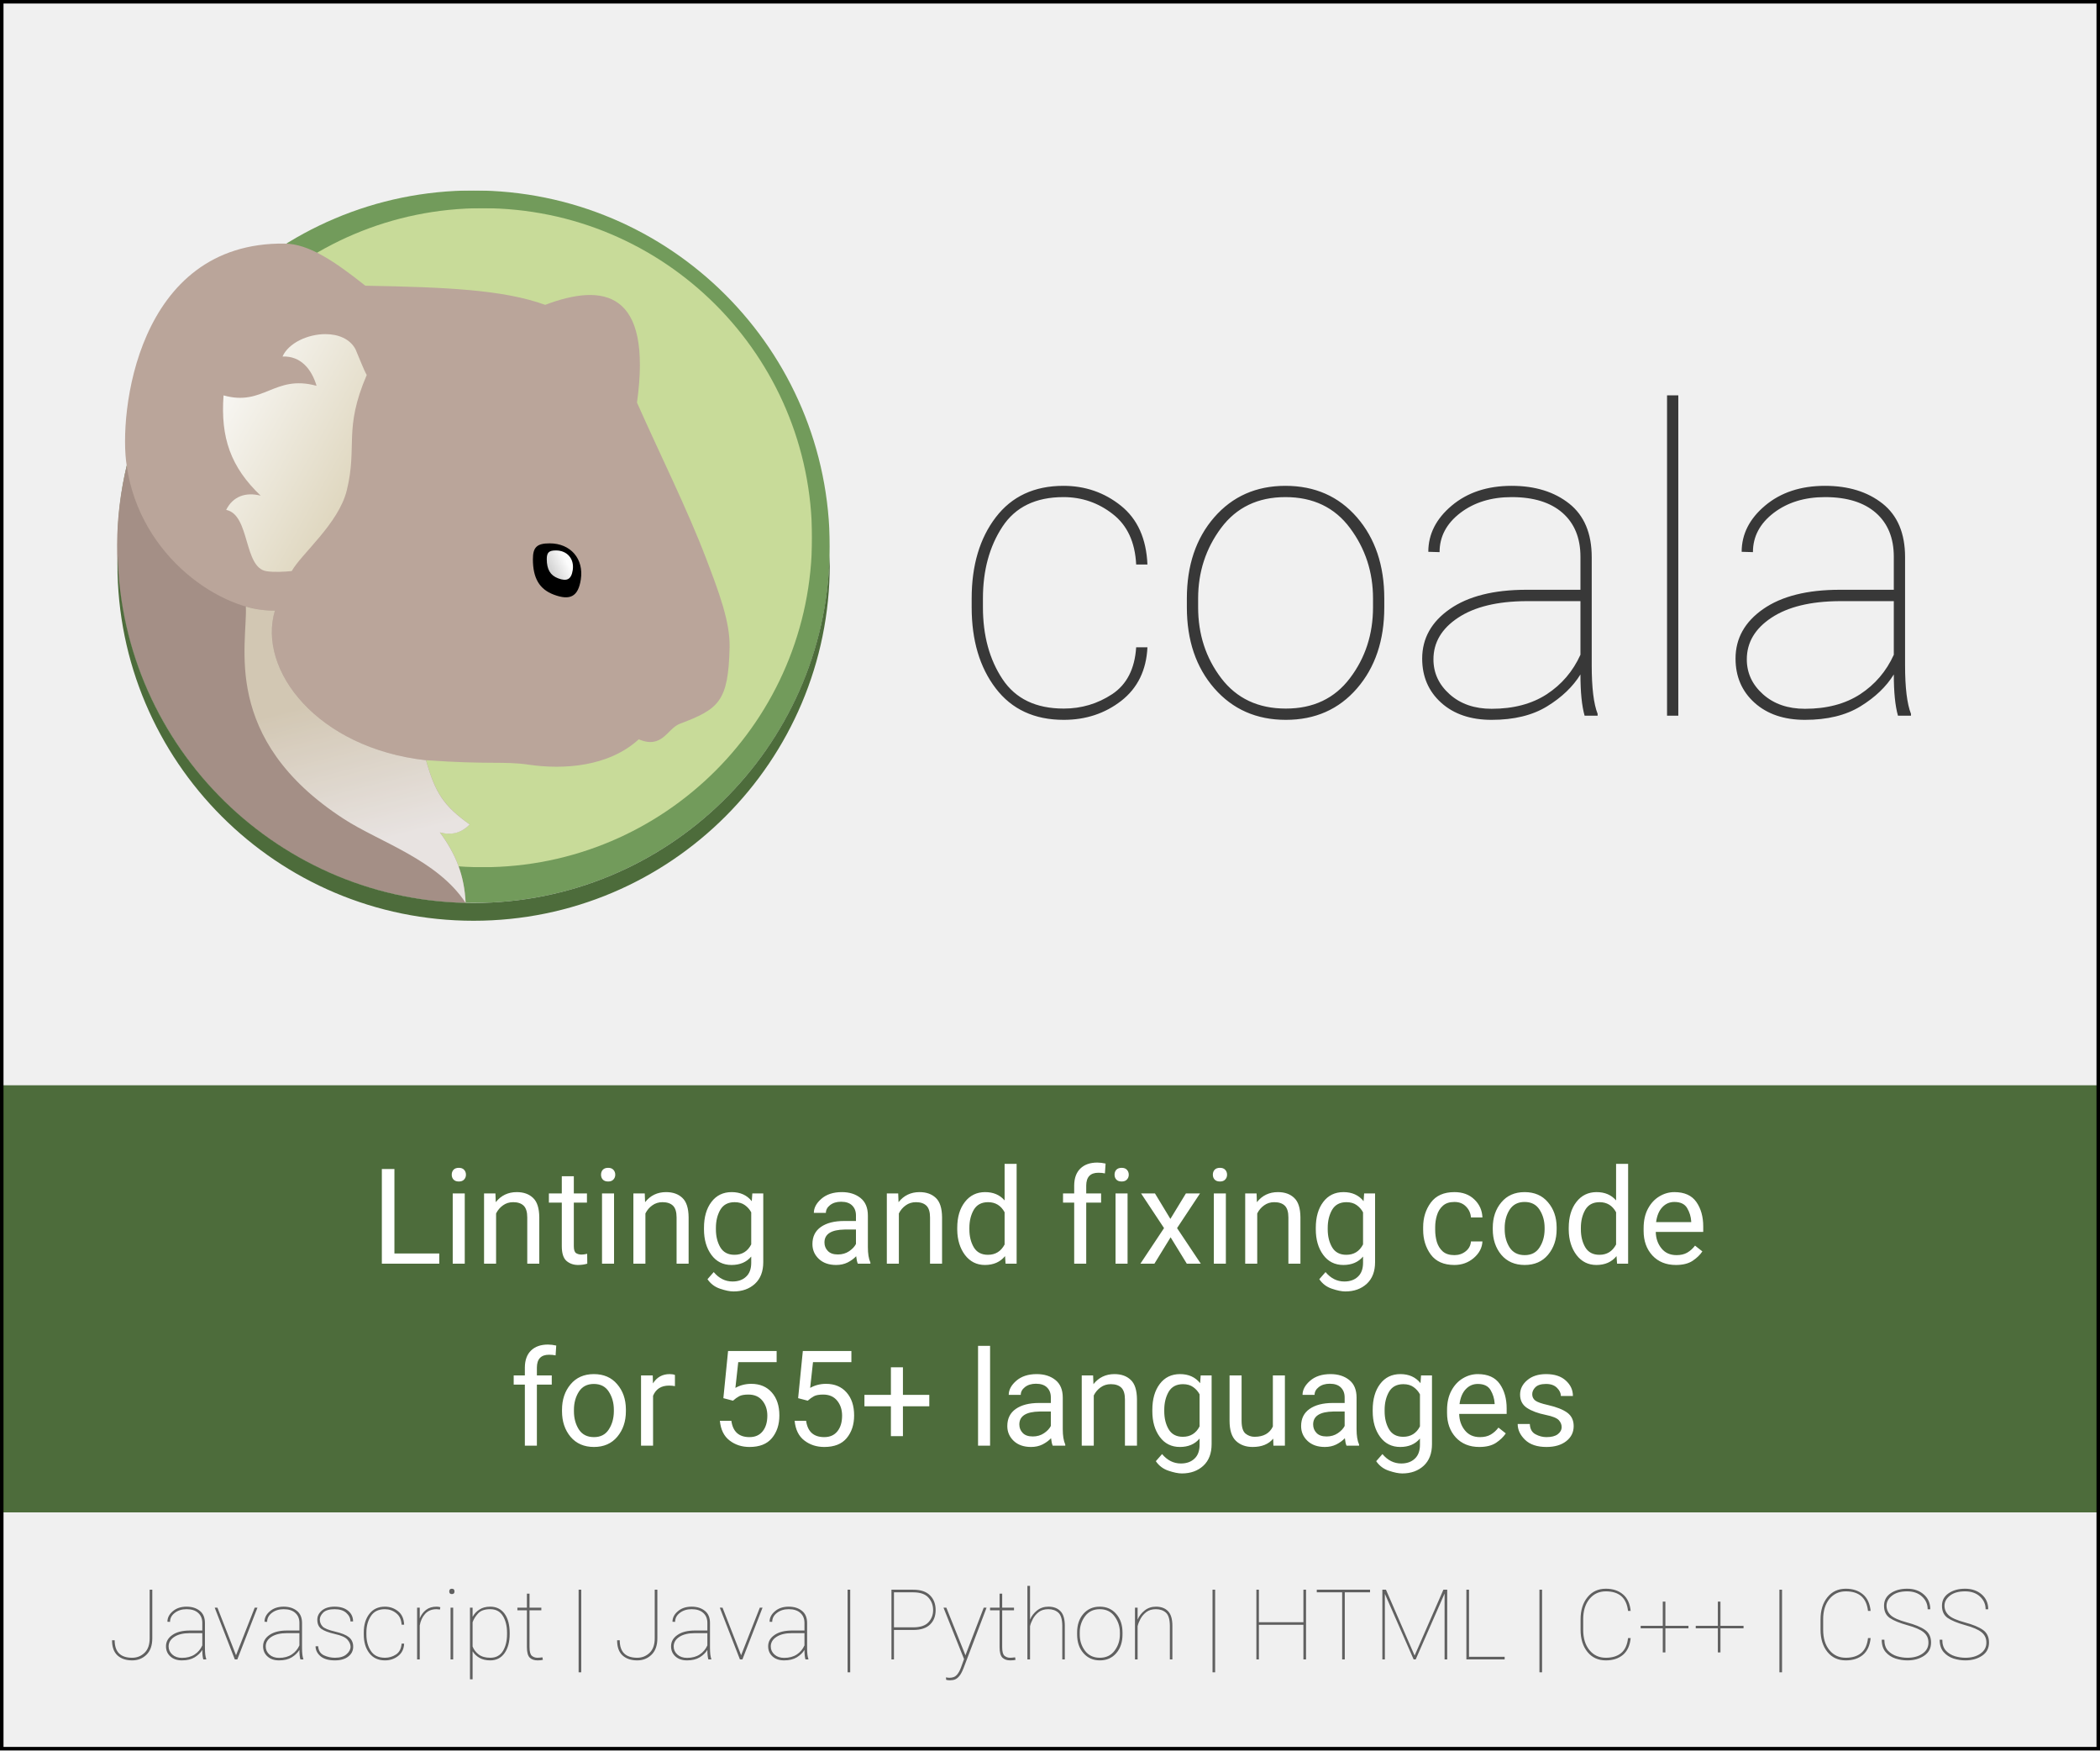
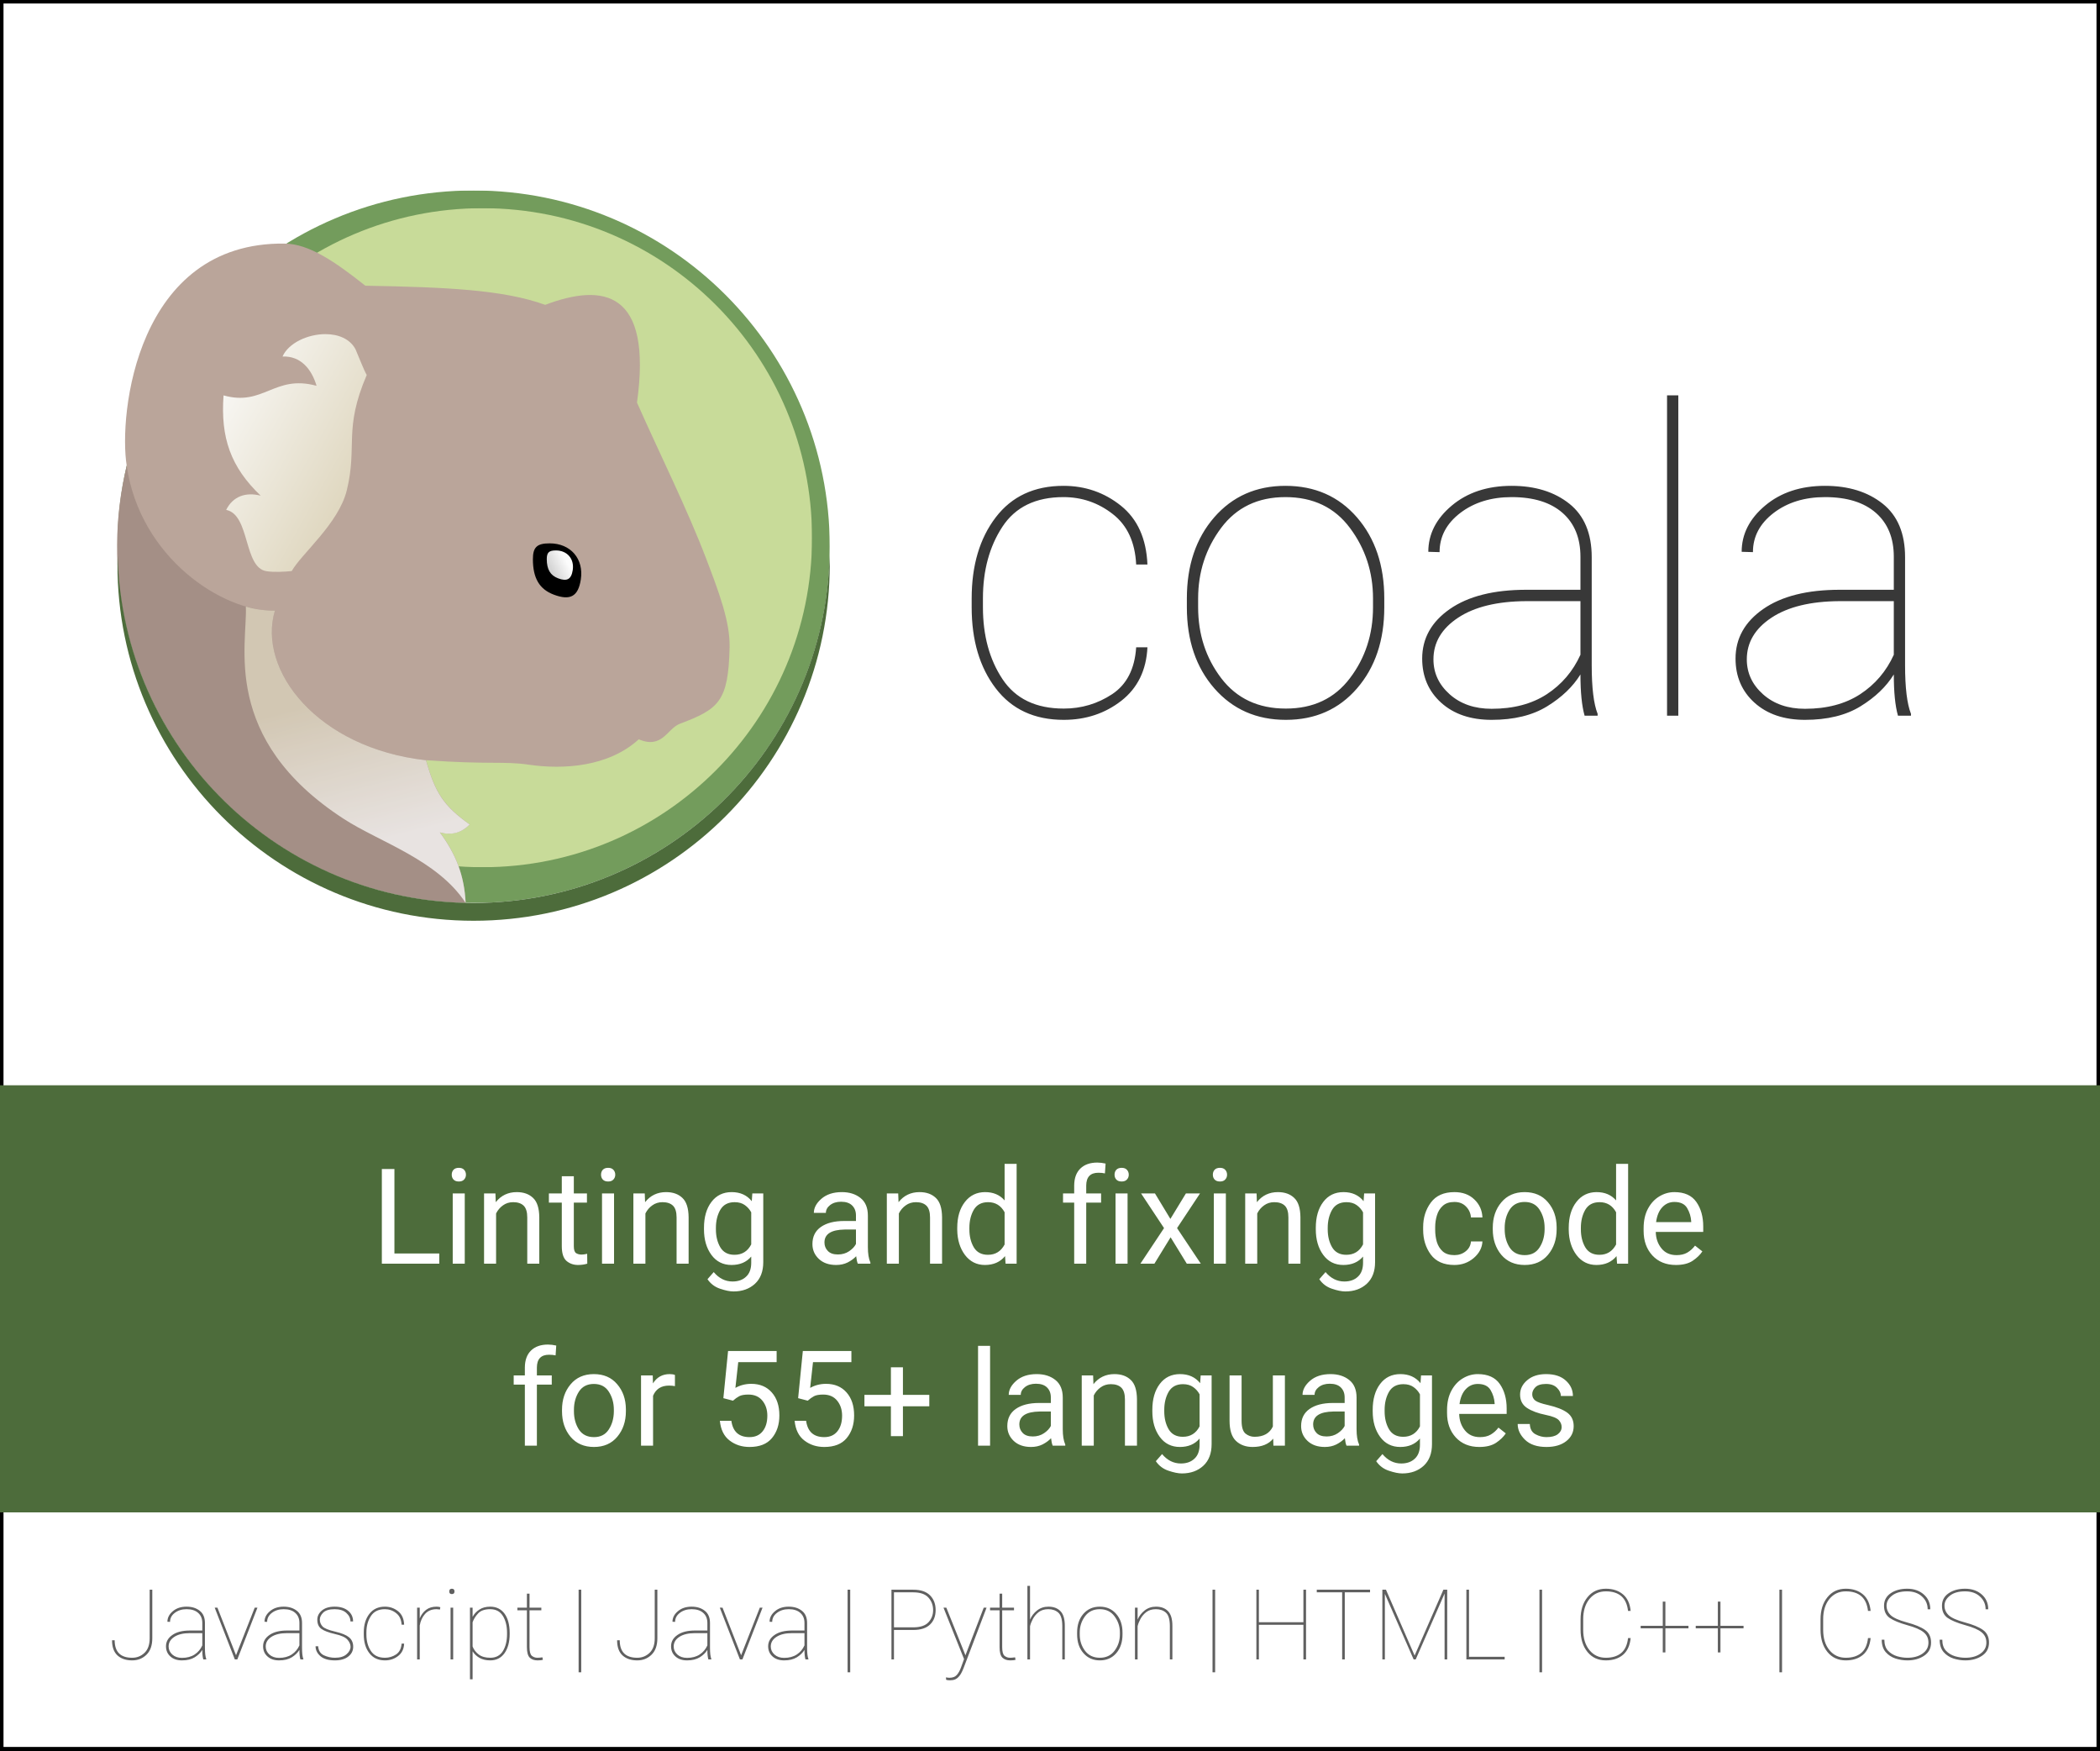
<svg xmlns="http://www.w3.org/2000/svg" id="svg2" version="1.1" xml:space="preserve" width="375" height="312.5" viewBox="0 0 375 312.5">
  <defs id="defs6">
    <clipPath clipPathUnits="userSpaceOnUse" id="clipPath28">
      <path d="M 0,250 300,250 300,0 0,0 0,250 Z" id="path30" />
    </clipPath>
    <clipPath clipPathUnits="userSpaceOnUse" id="clipPath38">
      <path d="m 16.778,222.798 101.759,0 0,-101.759 -101.759,0 0,101.759 z" id="path40" />
    </clipPath>
    <clipPath clipPathUnits="userSpaceOnUse" id="clipPath54">
      <path d="m 21.881,220.268 94.126,0 0,-94.126 -94.126,0 0,94.126 z" id="path56" />
    </clipPath>
    <clipPath clipPathUnits="userSpaceOnUse" id="clipPath74">
      <path d="m 16.728,183.487 50.376,0 0,-62.449 -50.376,0 0,62.449 z" id="path76" />
    </clipPath>
    <clipPath clipPathUnits="userSpaceOnUse" id="clipPath90">
      <path d="m 34.925,163.368 32.178,0 0,-42.33 -32.178,0 0,42.33 z" id="path92" />
    </clipPath>
    <clipPath clipPathUnits="userSpaceOnUse" id="clipPath94">
      <path d="m 39.272,162.788 c -2.54,-8.524 6.106,-19.646 21.579,-21.367 1.347,-4.658 2.457,-6.462 6.252,-9.182 -1.205,-1.194 -2.551,-1.577 -4.272,-1.124 2.31,-3.103 3.514,-6.192 3.69,-10.077 -4.016,6.166 -12.364,8.724 -17.388,11.993 -17.694,11.449 -13.734,25.106 -14.013,30.337 1.134,-0.371 2.952,-0.613 4.152,-0.58" id="path96" />
    </clipPath>
    <linearGradient x1="0" y1="0" x2="1" y2="0" gradientUnits="userSpaceOnUse" gradientTransform="matrix(-5.186089,20.5107,-20.5107,-5.186089,54.23734,129.951)" spreadMethod="pad" id="linearGradient98">
      <stop style="stop-opacity:1;stop-color:#fcfcfc" offset="0" id="stop100" />
      <stop style="stop-opacity:1;stop-color:#e0d8c1" offset="1" id="stop102" />
    </linearGradient>
    <clipPath clipPathUnits="userSpaceOnUse" id="clipPath122">
      <path d="m 77.886,206.462 c 6.094,-2.203 9.976,-6.276 13.112,-13.958 l 0,0 c 1.652,11.532 -1.617,15.374 -6.736,15.375 l 0,0 c -1.92,0 -4.098,-0.54 -6.376,-1.417" id="path124" />
    </clipPath>
    <linearGradient x1="0" y1="0" x2="1" y2="0" gradientUnits="userSpaceOnUse" gradientTransform="matrix(20.38062,14.78678,-14.78678,20.38062,80.48385,196.611)" spreadMethod="pad" id="linearGradient134">
      <stop style="stop-opacity:1;stop-color:#ffffff" offset="0" id="stop136" />
      <stop style="stop-opacity:0;stop-color:#ffffff" offset="1" id="stop138" />
    </linearGradient>
    <mask maskUnits="userSpaceOnUse" x="0" y="0" width="1" height="1" id="mask140">
      <g id="g142">
        <g id="g144">
          <g id="g146">
            <g id="g148">
              <path d="m -32768,32767 65535,0 0,-65535 -65535,0 0,65535 z" style="fill:url(#linearGradient134);stroke:none" id="path150" />
            </g>
          </g>
        </g>
      </g>
    </mask>
    <linearGradient x1="0" y1="0" x2="1" y2="0" gradientUnits="userSpaceOnUse" gradientTransform="matrix(20.38062,14.78678,-14.78678,20.38062,80.48385,196.611)" spreadMethod="pad" id="linearGradient156">
      <stop style="stop-opacity:1;stop-color:#6c5852" offset="0" id="stop158" />
      <stop style="stop-opacity:1;stop-color:#6c5852" offset="1" id="stop160" />
    </linearGradient>
    <clipPath clipPathUnits="userSpaceOnUse" id="clipPath168">
      <path d="M 0,250 300,250 300,0 0,0 0,250 Z" id="path170" />
    </clipPath>
    <clipPath clipPathUnits="userSpaceOnUse" id="clipPath176">
      <path d="m 52.189,209.195 25.697,0 0,-6.739 -25.697,0 0,6.739 z" id="path178" />
    </clipPath>
    <clipPath clipPathUnits="userSpaceOnUse" id="clipPath180">
      <path d="m 58.161,202.456 c -1.874,3.015 -4.425,5.576 -5.972,6.739 11.616,-0.209 19.721,-0.572 25.697,-2.733 -0.041,-1.234 -0.068,-1.641 -0.022,-3.962 -3.11,-0.069 -18.417,-0.005 -19.703,-0.044 z" id="path182" />
    </clipPath>
    <linearGradient x1="0" y1="0" x2="1" y2="0" gradientUnits="userSpaceOnUse" gradientTransform="matrix(2.648979,-7.19541,7.19541,2.648979,62.87176,213.7122)" spreadMethod="pad" id="linearGradient188">
      <stop style="stop-opacity:1;stop-color:#ffffff" offset="0" id="stop190" />
      <stop style="stop-opacity:0;stop-color:#ffffff" offset="1" id="stop192" />
    </linearGradient>
    <mask maskUnits="userSpaceOnUse" x="0" y="0" width="1" height="1" id="mask194">
      <g id="g196">
        <g id="g198">
          <g id="g200">
            <g id="g202">
              <path d="m -32768,32767 65535,0 0,-65535 -65535,0 0,65535 z" style="fill:url(#linearGradient188);stroke:none" id="path204" />
            </g>
          </g>
        </g>
      </g>
    </mask>
    <linearGradient x1="0" y1="0" x2="1" y2="0" gradientUnits="userSpaceOnUse" gradientTransform="matrix(2.648979,-7.19541,7.19541,2.648979,62.87176,213.7122)" spreadMethod="pad" id="linearGradient206">
      <stop style="stop-opacity:1;stop-color:#000000" offset="0" id="stop208" />
      <stop style="stop-opacity:1;stop-color:#000000" offset="1" id="stop210" />
    </linearGradient>
    <clipPath clipPathUnits="userSpaceOnUse" id="clipPath234">
      <path d="m 22.805,185.082 c 1.403,-8.116 7.291,-17.894 18.869,-16.641 l 0,0 c 1.421,2.506 6.695,6.77 7.866,11.527 l 0,0 c 1.564,6.34 -0.506,8.657 2.852,16.478 l 0,0 c -0.881,1.536 -1.901,5.163 -3.578,7.154 l 0,0 c -2.765,3.285 -6.578,4.997 -10.374,5.034 l 0,0 c -0.052,0.001 -0.102,0.001 -0.154,0.001 l 0,0 c -12.243,-0.001 -17,-14.769 -15.481,-23.553" id="path236" />
    </clipPath>
    <linearGradient x1="0" y1="0" x2="1" y2="0" gradientUnits="userSpaceOnUse" gradientTransform="matrix(-29.76402,17.17174,-17.17174,-29.76402,40.20097,187.6083)" spreadMethod="pad" id="linearGradient246">
      <stop style="stop-opacity:1;stop-color:#ffffff" offset="0" id="stop248" />
      <stop style="stop-opacity:0;stop-color:#ffffff" offset="1" id="stop250" />
    </linearGradient>
    <mask maskUnits="userSpaceOnUse" x="0" y="0" width="1" height="1" id="mask252">
      <g id="g254">
        <g id="g256">
          <g id="g258">
            <g id="g260">
              <path d="m -32768,32767 65535,0 0,-65535 -65535,0 0,65535 z" style="fill:url(#linearGradient246);stroke:none" id="path262" />
            </g>
          </g>
        </g>
      </g>
    </mask>
    <linearGradient x1="0" y1="0" x2="1" y2="0" gradientUnits="userSpaceOnUse" gradientTransform="matrix(-29.76402,17.17174,-17.17174,-29.76402,40.20097,187.6083)" spreadMethod="pad" id="linearGradient268">
      <stop style="stop-opacity:1;stop-color:#6c5852" offset="0" id="stop270" />
      <stop style="stop-opacity:1;stop-color:#6c5852" offset="1" id="stop272" />
    </linearGradient>
    <linearGradient x1="0" y1="0" x2="1" y2="0" gradientUnits="userSpaceOnUse" gradientTransform="matrix(22.75752,-12.71981,12.71981,22.75752,27.40926,194.0415)" spreadMethod="pad" id="linearGradient288">
      <stop style="stop-opacity:1;stop-color:#fcfcfc" offset="0" id="stop290" />
      <stop style="stop-opacity:1;stop-color:#e0d8c1" offset="1" id="stop292" />
    </linearGradient>
    <clipPath clipPathUnits="userSpaceOnUse" id="clipPath300">
      <path d="M 0,250 300,250 300,0 0,0 0,250 Z" id="path302" />
    </clipPath>
    <linearGradient x1="0" y1="0" x2="1" y2="0" gradientUnits="userSpaceOnUse" gradientTransform="matrix(-2.955646,-1.589725,1.584125,-2.966095,80.93102,169.8494)" spreadMethod="pad" id="linearGradient320">
      <stop style="stop-opacity:1;stop-color:#fcfcfc" offset="0" id="stop322" />
      <stop style="stop-opacity:1;stop-color:#c7c7c7" offset="1" id="stop324" />
    </linearGradient>
    <clipPath clipPathUnits="userSpaceOnUse" id="clipPath332">
      <path d="m 92.192,158.501 c -0.033,-7.179 -3.898,-7.182 -0.94,-14.091 l 0,0 c 3.18,-0.959 5.617,0.583 7.301,1.544 l 0,0 c 1.871,1.069 5.858,3.843 5.835,10.764 l 0,0 c -0.011,3.621 -2.697,11.734 -3.512,13.512 l 0,0 c -0.272,0.594 -0.696,0.861 -1.214,0.861 l 0,0 c -2.568,-0.001 -7.441,-6.581 -7.47,-12.59" id="path334" />
    </clipPath>
    <linearGradient x1="0" y1="0" x2="1" y2="0" gradientUnits="userSpaceOnUse" gradientTransform="matrix(24.58505,16.37676,-16.37676,24.58505,95.67973,156.4429)" spreadMethod="pad" id="linearGradient344">
      <stop style="stop-opacity:1;stop-color:#ffffff" offset="0" id="stop346" />
      <stop style="stop-opacity:0;stop-color:#ffffff" offset="1" id="stop348" />
    </linearGradient>
    <mask maskUnits="userSpaceOnUse" x="0" y="0" width="1" height="1" id="mask350">
      <g id="g352">
        <g id="g354">
          <g id="g356">
            <g id="g358">
              <path d="m -32768,32767 65535,0 0,-65535 -65535,0 0,65535 z" style="fill:url(#linearGradient344);stroke:none" id="path360" />
            </g>
          </g>
        </g>
      </g>
    </mask>
    <linearGradient x1="0" y1="0" x2="1" y2="0" gradientUnits="userSpaceOnUse" gradientTransform="matrix(24.58505,16.37676,-16.37676,24.58505,95.67973,156.4429)" spreadMethod="pad" id="linearGradient366">
      <stop style="stop-opacity:1;stop-color:#6c5852" offset="0" id="stop368" />
      <stop style="stop-opacity:1;stop-color:#6c5852" offset="1" id="stop370" />
    </linearGradient>
    <clipPath clipPathUnits="userSpaceOnUse" id="clipPath378">
      <path d="M 0,250 300,250 300,0 0,0 0,250 Z" id="path380" />
    </clipPath>
    <clipPath clipPathUnits="userSpaceOnUse" id="clipPath386">
      <path d="m 70.084,150.978 21.92,0 0,-10.034 -21.92,0 0,10.034 z" id="path388" />
    </clipPath>
    <clipPath clipPathUnits="userSpaceOnUse" id="clipPath390">
      <path d="m 92.004,144.683 c -7.785,-5.474 -11.425,-3.22 -18.351,-3.554 -8.094,10.406 -0.101,9.688 1.42,9.849 3.811,-3.41 11.084,-10.342 16.931,-6.295" id="path392" />
    </clipPath>
    <linearGradient x1="0" y1="0" x2="1" y2="0" gradientUnits="userSpaceOnUse" gradientTransform="matrix(-6.321452,-7.686954,7.686954,-6.321452,85.97244,152.8839)" spreadMethod="pad" id="linearGradient398">
      <stop style="stop-opacity:1;stop-color:#ffffff" offset="0" id="stop400" />
      <stop style="stop-opacity:0;stop-color:#ffffff" offset="1" id="stop402" />
    </linearGradient>
    <mask maskUnits="userSpaceOnUse" x="0" y="0" width="1" height="1" id="mask404">
      <g id="g406">
        <g id="g408">
          <g id="g410">
            <g id="g412">
              <path d="m -32768,32767 65535,0 0,-65535 -65535,0 0,65535 z" style="fill:url(#linearGradient398);stroke:none" id="path414" />
            </g>
          </g>
        </g>
      </g>
    </mask>
    <linearGradient x1="0" y1="0" x2="1" y2="0" gradientUnits="userSpaceOnUse" gradientTransform="matrix(-6.321452,-7.686954,7.686954,-6.321452,85.97244,152.8839)" spreadMethod="pad" id="linearGradient416">
      <stop style="stop-opacity:1;stop-color:#000000" offset="0" id="stop418" />
      <stop style="stop-opacity:1;stop-color:#000000" offset="1" id="stop420" />
    </linearGradient>
  </defs>
  <g id="g10" transform="matrix(1.25,0,0,-1.25,0,312.5)">
+     <path d="M 300,0 0,0 0,250 300,250 300,0 Z" style="fill:#ffffff;stroke:#000000;stroke-width:1;stroke-linecap:butt;stroke-linejoin:miter;stroke-miterlimit:10;stroke-dasharray:none;stroke-opacity:1;fill-opacity:1" id="path32" />
    <path d="m 0,34 300,0 0,61 L 0,95 0,34 Z" style="fill:#4d6c3b;fill-opacity:1;fill-rule:nonzero;stroke:none" id="path12" />
    <text transform="matrix(1,0,0,-1,52.9868,69.5225)" style="font-variant:normal;font-weight:normal;font-stretch:normal;font-size:19px;font-family:Roboto;-inkscape-font-specification:Roboto-Regular;writing-mode:lr-tb;fill:#ffffff;fill-opacity:1;fill-rule:nonzero;stroke:none" id="text14">
      <tspan x="0 10.26 15.048 25.84 32.414 37.202 47.994 58.786 63.517 73.967 84.759 95.551 100.282 106.837 111.625 121.182 125.97 136.762 147.554 152.285 162.374 173.166 183.958" y="0" id="tspan16">Linting and fixing code</tspan>
      <tspan x="19.836 26.391 37.183 43.7 48.431 59.128 69.825 80.598 85.329 90.117 100.567 111.359 122.151 132.943 143.393 154.185 164.251" y="25.992" id="tspan18">for 55+ languages</tspan>
    </text>
    <text transform="matrix(1,0,0,-1,15.397,13.0029)" style="font-variant:normal;font-weight:100;font-stretch:normal;font-size:14px;font-family:Roboto;-inkscape-font-specification:Roboto-Thin;writing-mode:lr-tb;fill:#606060;fill-opacity:1;fill-rule:nonzero;stroke:none" id="text20">
      <tspan x="0 7.686 14.977 21.56 28.952 35.924 43.022 47.67 50.554 58.212 62.538 65.884 68.656 72.002 79.688 86.995 93.577 100.969 104.315 107.087 110.433 118.952 125.644 129.97 137.628 145.286 152.944 156.29 159.062 162.408 172.06 180.432 192.43 199.654 203 205.772 209.118 218.19 226.058 233.926 237.272 240.044 243.39 252.462 260.82" y="0" id="tspan22">Javascript | Java | Python | HTML | C++ | CSS</tspan>
    </text>
-     <g id="g24">
-       <g id="g26" clip-path="url(#clipPath28)">
-         <path d="M 300,0 0,0 0,250 300,250 300,0 Z" style="fill:none;stroke:#000000;stroke-width:1;stroke-linecap:butt;stroke-linejoin:miter;stroke-miterlimit:10;stroke-dasharray:none;stroke-opacity:1" id="path32" />
-         <g id="g34">
-           <g id="g36" />
-           <g id="g42">
-             <g clip-path="url(#clipPath38)" id="g44" style="opacity:0.946">
-               <g transform="translate(67.6576,222.7978)" id="g46">
-                 <path d="m 0,0 c -28.1,0 -50.879,-22.779 -50.879,-50.879 0,-28.1 22.779,-50.879 50.879,-50.879 28.1,0 50.879,22.779 50.879,50.879 C 50.879,-22.779 28.1,0 0,0" style="fill:#6b9753;fill-opacity:1;fill-rule:nonzero;stroke:none" id="path48" />
-               </g>
-             </g>
-           </g>
-         </g>
-         <g id="g50">
-           <g id="g52" />
-           <g id="g58">
-             <g clip-path="url(#clipPath54)" id="g60" style="opacity:0.946">
-               <g transform="translate(68.9439,220.2682)" id="g62">
-                 <path d="m 0,0 c 25.992,0 47.063,-21.071 47.063,-47.063 0,-25.993 -21.071,-47.064 -47.063,-47.064 -25.992,0 -47.063,21.071 -47.063,47.064 C -47.063,-21.071 -25.992,0 0,0" style="fill:#ccde9c;fill-opacity:1;fill-rule:nonzero;stroke:none" id="path64" />
-               </g>
-             </g>
-           </g>
-         </g>
-         <g id="g66" transform="translate(97.1216,146.63)">
-           <path d="m 0,0 c -1.814,-0.685 -2.49,-3.656 -5.87,-2.22 -4.326,-3.942 -10.75,-4.348 -15.739,-3.62 -3.573,0.522 -5.59,-0.012 -14.666,0.64 1.341,-4.63 2.462,-6.44 6.257,-9.191 -1.203,-1.21 -2.568,-1.547 -4.273,-1.124 2.325,-3.063 3.481,-6.157 3.691,-10.077 -33.705,0.953 -55.631,32.493 -48.418,62.449 -1.178,7.235 1.353,31.996 22.579,31.724 3.436,-0.044 7.095,-2.513 11.507,-6.016 11.616,-0.209 19.72,-0.572 25.697,-2.733 8.359,3.163 15.33,1.983 13.112,-13.958 C -2.853,38.494 1.054,30.683 3.754,23.6 5.581,18.809 7.19,14.542 7.108,10.922 6.932,3.167 5.568,2.103 0,0" style="fill:#baa59a;fill-opacity:1;fill-rule:nonzero;stroke:none" id="path68" />
-         </g>
-         <g id="g70">
-           <g id="g72" />
-           <g id="g78">
-             <g clip-path="url(#clipPath74)" id="g80" style="opacity:0.493">
-               <g transform="translate(39.2716,162.7884)" id="g82">
-                 <path d="m 0,0 c -2.54,-8.525 6.106,-19.647 21.58,-21.367 1.347,-4.634 2.455,-6.461 6.252,-9.182 -1.216,-1.185 -2.571,-1.557 -4.273,-1.124 2.311,-3.092 3.509,-6.186 3.691,-10.078 -33.712,0.965 -55.635,32.483 -48.418,62.449 C -19.28,7.516 -7.393,-0.216 0,0" style="fill:#8e7a72;fill-opacity:1;fill-rule:nonzero;stroke:none" id="path84" />
-               </g>
-             </g>
-           </g>
-         </g>
-         <g id="g86">
-           <g id="g88" />
-           <g id="g104">
-             <g clip-path="url(#clipPath90)" id="g106" style="opacity:0.769">
-               <g id="g108">
-                 <g clip-path="url(#clipPath94)" id="g110">
-                   <g id="g112">
-                     <g id="g114">
-                       <path d="m 39.272,162.788 c -2.54,-8.524 6.106,-19.646 21.579,-21.367 1.347,-4.658 2.457,-6.462 6.252,-9.182 -1.205,-1.194 -2.551,-1.577 -4.272,-1.124 2.31,-3.103 3.514,-6.192 3.69,-10.077 -4.016,6.166 -12.364,8.724 -17.388,11.993 -17.694,11.449 -13.734,25.106 -14.013,30.337 1.134,-0.371 2.952,-0.613 4.152,-0.58" style="fill:url(#linearGradient98);stroke:none" id="path116" />
-                     </g>
-                   </g>
+     <g id="g34">
+       <g id="g36" />
+       <g id="g42">
+         <g clip-path="url(#clipPath38)" id="g44" style="opacity:0.946">
+           <g transform="translate(67.6576,222.7978)" id="g46">
+             <path d="m 0,0 c -28.1,0 -50.879,-22.779 -50.879,-50.879 0,-28.1 22.779,-50.879 50.879,-50.879 28.1,0 50.879,22.779 50.879,50.879 C 50.879,-22.779 28.1,0 0,0" style="fill:#6b9753;fill-opacity:1;fill-rule:nonzero;stroke:none" id="path48" />
+           </g>
+         </g>
+       </g>
+     </g>
+     <g id="g50">
+       <g id="g52" />
+       <g id="g58">
+         <g clip-path="url(#clipPath54)" id="g60" style="opacity:0.946">
+           <g transform="translate(68.9439,220.2682)" id="g62">
+             <path d="m 0,0 c 25.992,0 47.063,-21.071 47.063,-47.063 0,-25.993 -21.071,-47.064 -47.063,-47.064 -25.992,0 -47.063,21.071 -47.063,47.064 C -47.063,-21.071 -25.992,0 0,0" style="fill:#ccde9c;fill-opacity:1;fill-rule:nonzero;stroke:none" id="path64" />
+           </g>
+         </g>
+       </g>
+     </g>
+     <g id="g66" transform="translate(97.1216,146.63)">
+       <path d="m 0,0 c -1.814,-0.685 -2.49,-3.656 -5.87,-2.22 -4.326,-3.942 -10.75,-4.348 -15.739,-3.62 -3.573,0.522 -5.59,-0.012 -14.666,0.64 1.341,-4.63 2.462,-6.44 6.257,-9.191 -1.203,-1.21 -2.568,-1.547 -4.273,-1.124 2.325,-3.063 3.481,-6.157 3.691,-10.077 -33.705,0.953 -55.631,32.493 -48.418,62.449 -1.178,7.235 1.353,31.996 22.579,31.724 3.436,-0.044 7.095,-2.513 11.507,-6.016 11.616,-0.209 19.72,-0.572 25.697,-2.733 8.359,3.163 15.33,1.983 13.112,-13.958 C -2.853,38.494 1.054,30.683 3.754,23.6 5.581,18.809 7.19,14.542 7.108,10.922 6.932,3.167 5.568,2.103 0,0" style="fill:#baa59a;fill-opacity:1;fill-rule:nonzero;stroke:none" id="path68" />
+     </g>
+     <g id="g70">
+       <g id="g72" />
+       <g id="g78">
+         <g clip-path="url(#clipPath74)" id="g80" style="opacity:0.493">
+           <g transform="translate(39.2716,162.7884)" id="g82">
+             <path d="m 0,0 c -2.54,-8.525 6.106,-19.647 21.58,-21.367 1.347,-4.634 2.455,-6.461 6.252,-9.182 -1.216,-1.185 -2.571,-1.557 -4.273,-1.124 2.311,-3.092 3.509,-6.186 3.691,-10.078 -33.712,0.965 -55.635,32.483 -48.418,62.449 C -19.28,7.516 -7.393,-0.216 0,0" style="fill:#8e7a72;fill-opacity:1;fill-rule:nonzero;stroke:none" id="path84" />
+           </g>
+         </g>
+       </g>
+     </g>
+     <g id="g86">
+       <g id="g88" />
+       <g id="g104">
+         <g clip-path="url(#clipPath90)" id="g106" style="opacity:0.769">
+           <g id="g108">
+             <g clip-path="url(#clipPath94)" id="g110">
+               <g id="g112">
+                 <g id="g114">
+                   <path d="m 39.272,162.788 c -2.54,-8.524 6.106,-19.646 21.579,-21.367 1.347,-4.658 2.457,-6.462 6.252,-9.182 -1.205,-1.194 -2.551,-1.577 -4.272,-1.124 2.31,-3.103 3.514,-6.192 3.69,-10.077 -4.016,6.166 -12.364,8.724 -17.388,11.993 -17.694,11.449 -13.734,25.106 -14.013,30.337 1.134,-0.371 2.952,-0.613 4.152,-0.58" style="fill:url(#linearGradient98);stroke:none" id="path116" />
                </g>
              </g>
            </g>
          </g>
        </g>
      </g>
    </g>
    <g id="g118">
      <g id="g120" clip-path="url(#clipPath122)">
        <g id="g126">
          <g id="g128" />
          <g id="g152" mask="url(#mask140)">
            <g id="g154">
              <path d="m 77.886,206.462 c 6.094,-2.203 9.976,-6.276 13.112,-13.958 l 0,0 c 1.652,11.532 -1.617,15.374 -6.736,15.375 l 0,0 c -1.92,0 -4.098,-0.54 -6.376,-1.417" style="fill:url(#linearGradient156);stroke:none" id="path162" />
            </g>
          </g>
        </g>
      </g>
    </g>
    <g id="g164">
      <g id="g166" clip-path="url(#clipPath168)">
        <g id="g172">
          <g id="g174" />
          <g id="g212">
            <g clip-path="url(#clipPath176)" id="g214" style="opacity:0.639">
              <g id="g216">
                <g clip-path="url(#clipPath180)" id="g218">
                  <g id="g220">
                    <g id="g222" />
                    <g mask="url(#mask194)" id="g224">
                      <g id="g226">
                        <path d="m 58.161,202.456 c -1.874,3.015 -4.425,5.576 -5.972,6.739 11.616,-0.209 19.721,-0.572 25.697,-2.733 -0.041,-1.234 -0.068,-1.641 -0.022,-3.962 -3.11,-0.069 -18.417,-0.005 -19.703,-0.044 z" style="fill:url(#linearGradient206);stroke:none" id="path228" />
                      </g>
                    </g>
                  </g>
                </g>
              </g>
            </g>
          </g>
        </g>
      </g>
    </g>
    <g id="g230">
      <g id="g232" clip-path="url(#clipPath234)">
        <g id="g238">
          <g id="g240" />
          <g id="g264" mask="url(#mask252)">
            <g id="g266">
              <path d="m 22.805,185.082 c 1.403,-8.116 7.291,-17.894 18.869,-16.641 l 0,0 c 1.421,2.506 6.695,6.77 7.866,11.527 l 0,0 c 1.564,6.34 -0.506,8.657 2.852,16.478 l 0,0 c -0.881,1.536 -1.901,5.163 -3.578,7.154 l 0,0 c -2.765,3.285 -6.578,4.997 -10.374,5.034 l 0,0 c -0.052,0.001 -0.102,0.001 -0.154,0.001 l 0,0 c -12.243,-0.001 -17,-14.769 -15.481,-23.553" style="fill:url(#linearGradient268);stroke:none" id="path274" />
            </g>
          </g>
        </g>
      </g>
    </g>
    <g id="g276">
      <g id="g278">
        <g id="g284">
          <g id="g286">
            <path d="m 40.361,199.079 c 2.577,0.114 4.157,-1.785 4.862,-4.181 l 0,0 c -3.04,0.829 -4.926,0.076 -6.777,-0.677 l 0,0 c -1.839,-0.747 -3.644,-1.495 -6.51,-0.691 l 0,0 c -0.444,-6.054 1.026,-10.244 5.305,-14.321 l 0,0 c -2.152,0.543 -3.968,-0.097 -4.929,-2.033 l 0,0 c 3.439,-0.689 2.457,-8.274 5.771,-8.757 l 0,0 c 1.026,-0.166 2.602,-0.085 3.591,0.022 l 0,0 c 1.421,2.506 6.695,6.77 7.866,11.527 l 0,0 c 1.564,6.34 -0.506,8.657 2.852,16.478 l 0,0 c -0.47,0.819 -0.979,2.231 -1.605,3.673 l 0,0 c -0.805,1.513 -2.495,2.16 -4.298,2.16 l 0,0 c -2.526,0 -5.276,-1.269 -6.128,-3.2" style="fill:url(#linearGradient288);stroke:none" id="path294" />
          </g>
        </g>
      </g>
    </g>
    <g id="g296">
      <g id="g298" clip-path="url(#clipPath300)">
        <g id="g304" transform="translate(79.1055,165.0751)">
          <path d="M 0,0 C -2.048,0.774 -2.975,2.348 -2.977,5.054 -2.978,6.774 -2.4,7.322 -0.582,7.323 2.408,7.324 4.32,5.111 3.87,2.169 3.498,-0.26 2.367,-0.895 0,0" style="fill:#000000;fill-opacity:1;fill-rule:nonzero;stroke:none" id="path306" />
        </g>
      </g>
    </g>
    <g id="g308">
      <g id="g310">
        <g id="g316">
          <g id="g318">
            <path d="m 79.407,171.386 c -0.985,0 -1.298,-0.298 -1.298,-1.234 l 0,0 c 0.001,-1.471 0.503,-2.327 1.614,-2.748 l 0,0 c 1.282,-0.487 1.896,-0.143 2.097,1.179 l 0,0 c 0.244,1.6 -0.791,2.803 -2.411,2.803 l 0,0 c -0.001,0 -0.001,0 -0.002,0" style="fill:url(#linearGradient320);stroke:none" id="path326" />
          </g>
        </g>
      </g>
    </g>
    <g id="g328">
      <g id="g330" clip-path="url(#clipPath332)">
        <g id="g336">
          <g id="g338" />
          <g id="g362" mask="url(#mask350)">
            <g id="g364">
              <path d="m 92.192,158.501 c -0.033,-7.179 -3.898,-7.182 -0.94,-14.091 l 0,0 c 3.18,-0.959 5.617,0.583 7.301,1.544 l 0,0 c 1.871,1.069 5.858,3.843 5.835,10.764 l 0,0 c -0.011,3.621 -2.697,11.734 -3.512,13.512 l 0,0 c -0.272,0.594 -0.696,0.861 -1.214,0.861 l 0,0 c -2.568,-0.001 -7.441,-6.581 -7.47,-12.59" style="fill:url(#linearGradient366);stroke:none" id="path372" />
            </g>
          </g>
        </g>
      </g>
    </g>
    <g id="g374">
      <g id="g376" clip-path="url(#clipPath378)">
        <g id="g382">
          <g id="g384" />
          <g id="g422">
            <g clip-path="url(#clipPath386)" id="g424" style="opacity:0.887">
              <g id="g426">
                <g clip-path="url(#clipPath390)" id="g428">
                  <g id="g430">
                    <g id="g432" />
                    <g mask="url(#mask404)" id="g434">
                      <g id="g436">
                        <path d="m 92.004,144.683 c -7.785,-5.474 -11.425,-3.22 -18.351,-3.554 -8.094,10.406 -0.101,9.688 1.42,9.849 3.811,-3.41 11.084,-10.342 16.931,-6.295" style="fill:url(#linearGradient416);stroke:none" id="path438" />
                      </g>
                    </g>
                  </g>
                </g>
              </g>
            </g>
          </g>
        </g>
        <g id="g440" transform="translate(16.8082,170.6466)">
          <path d="m 0,0 c -0.01,-0.424 -0.03,-0.845 -0.03,-1.272 0,-28.1 22.78,-50.879 50.879,-50.879 28.1,0 50.88,22.779 50.88,50.879 0,0.427 -0.02,0.848 -0.03,1.272 C 101.022,-27.51 78.523,-49.607 50.849,-49.607 23.176,-49.607 0.677,-27.51 0,0" style="fill:#4d6c3b;fill-opacity:1;fill-rule:nonzero;stroke:none" id="path442" />
        </g>
      </g>
    </g>
    <text transform="matrix(1,0,0,-1,135.9189,147.7842)" style="font-variant:normal;font-weight:100;font-stretch:normal;font-size:61px;font-family:Roboto;-inkscape-font-specification:Roboto-Thin;writing-mode:lr-tb;fill:#383838;fill-opacity:1;fill-rule:nonzero;stroke:none" id="text444">
      <tspan x="0 30.927 64.294 96.502 109.068" y="0" id="tspan446">coala</tspan>
    </text>
  </g>
</svg>
